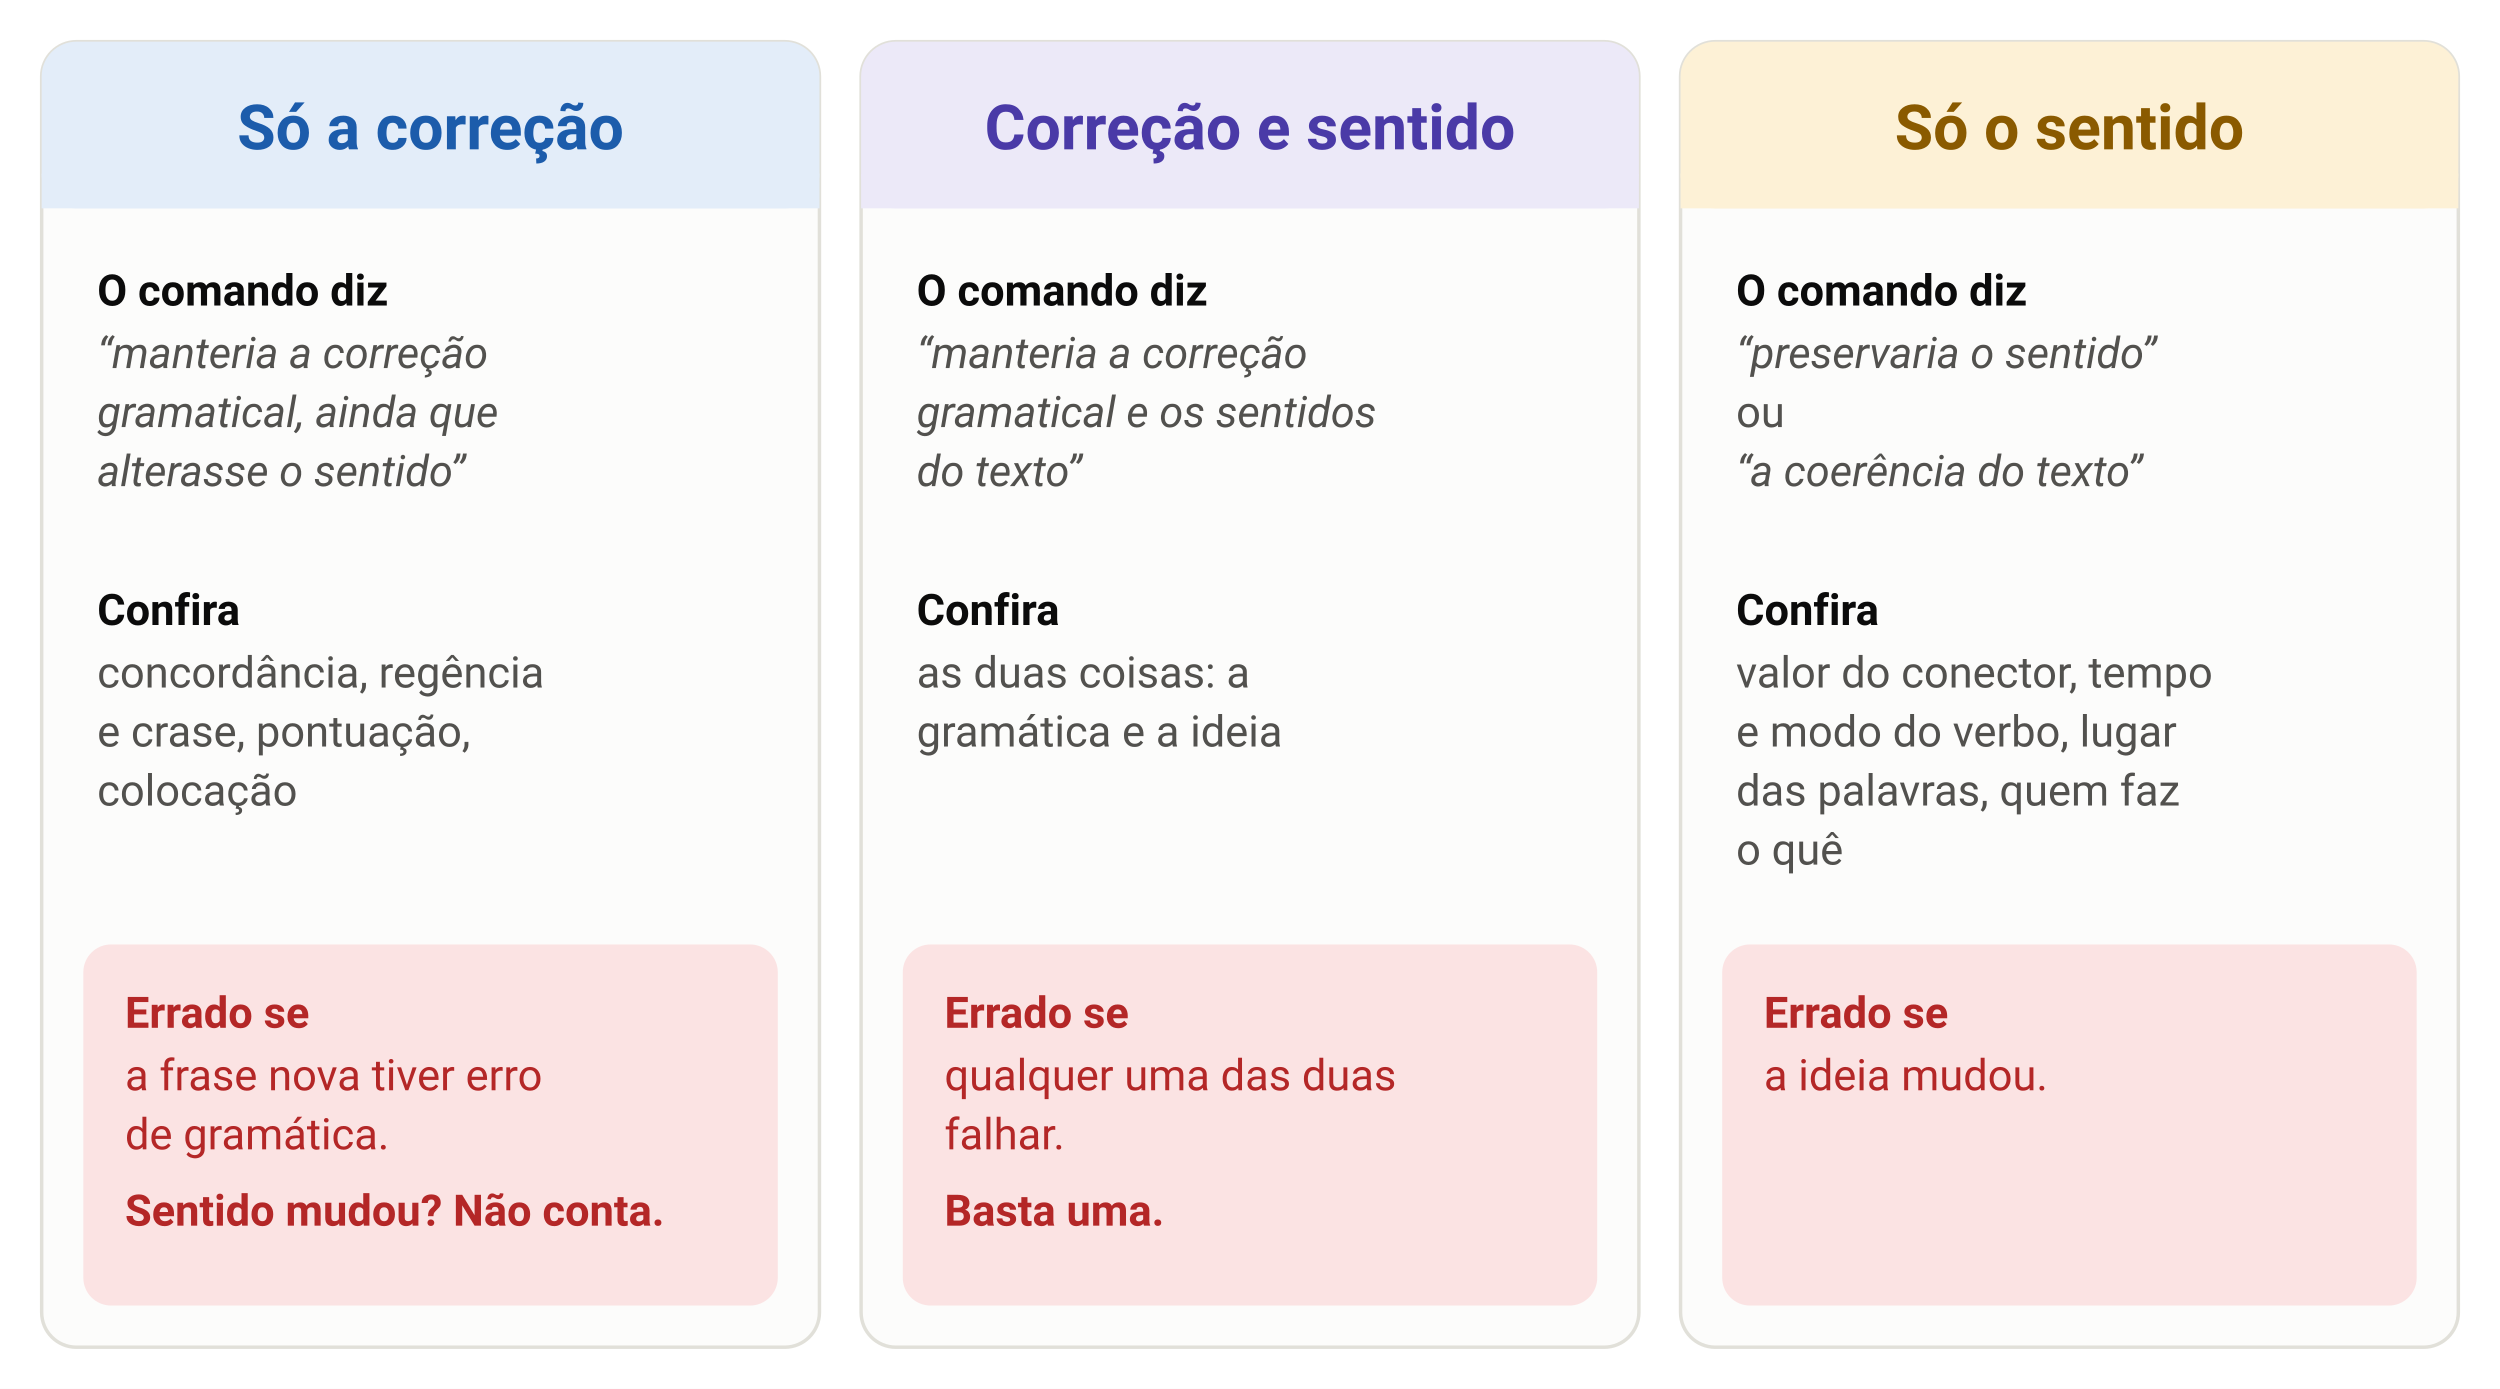
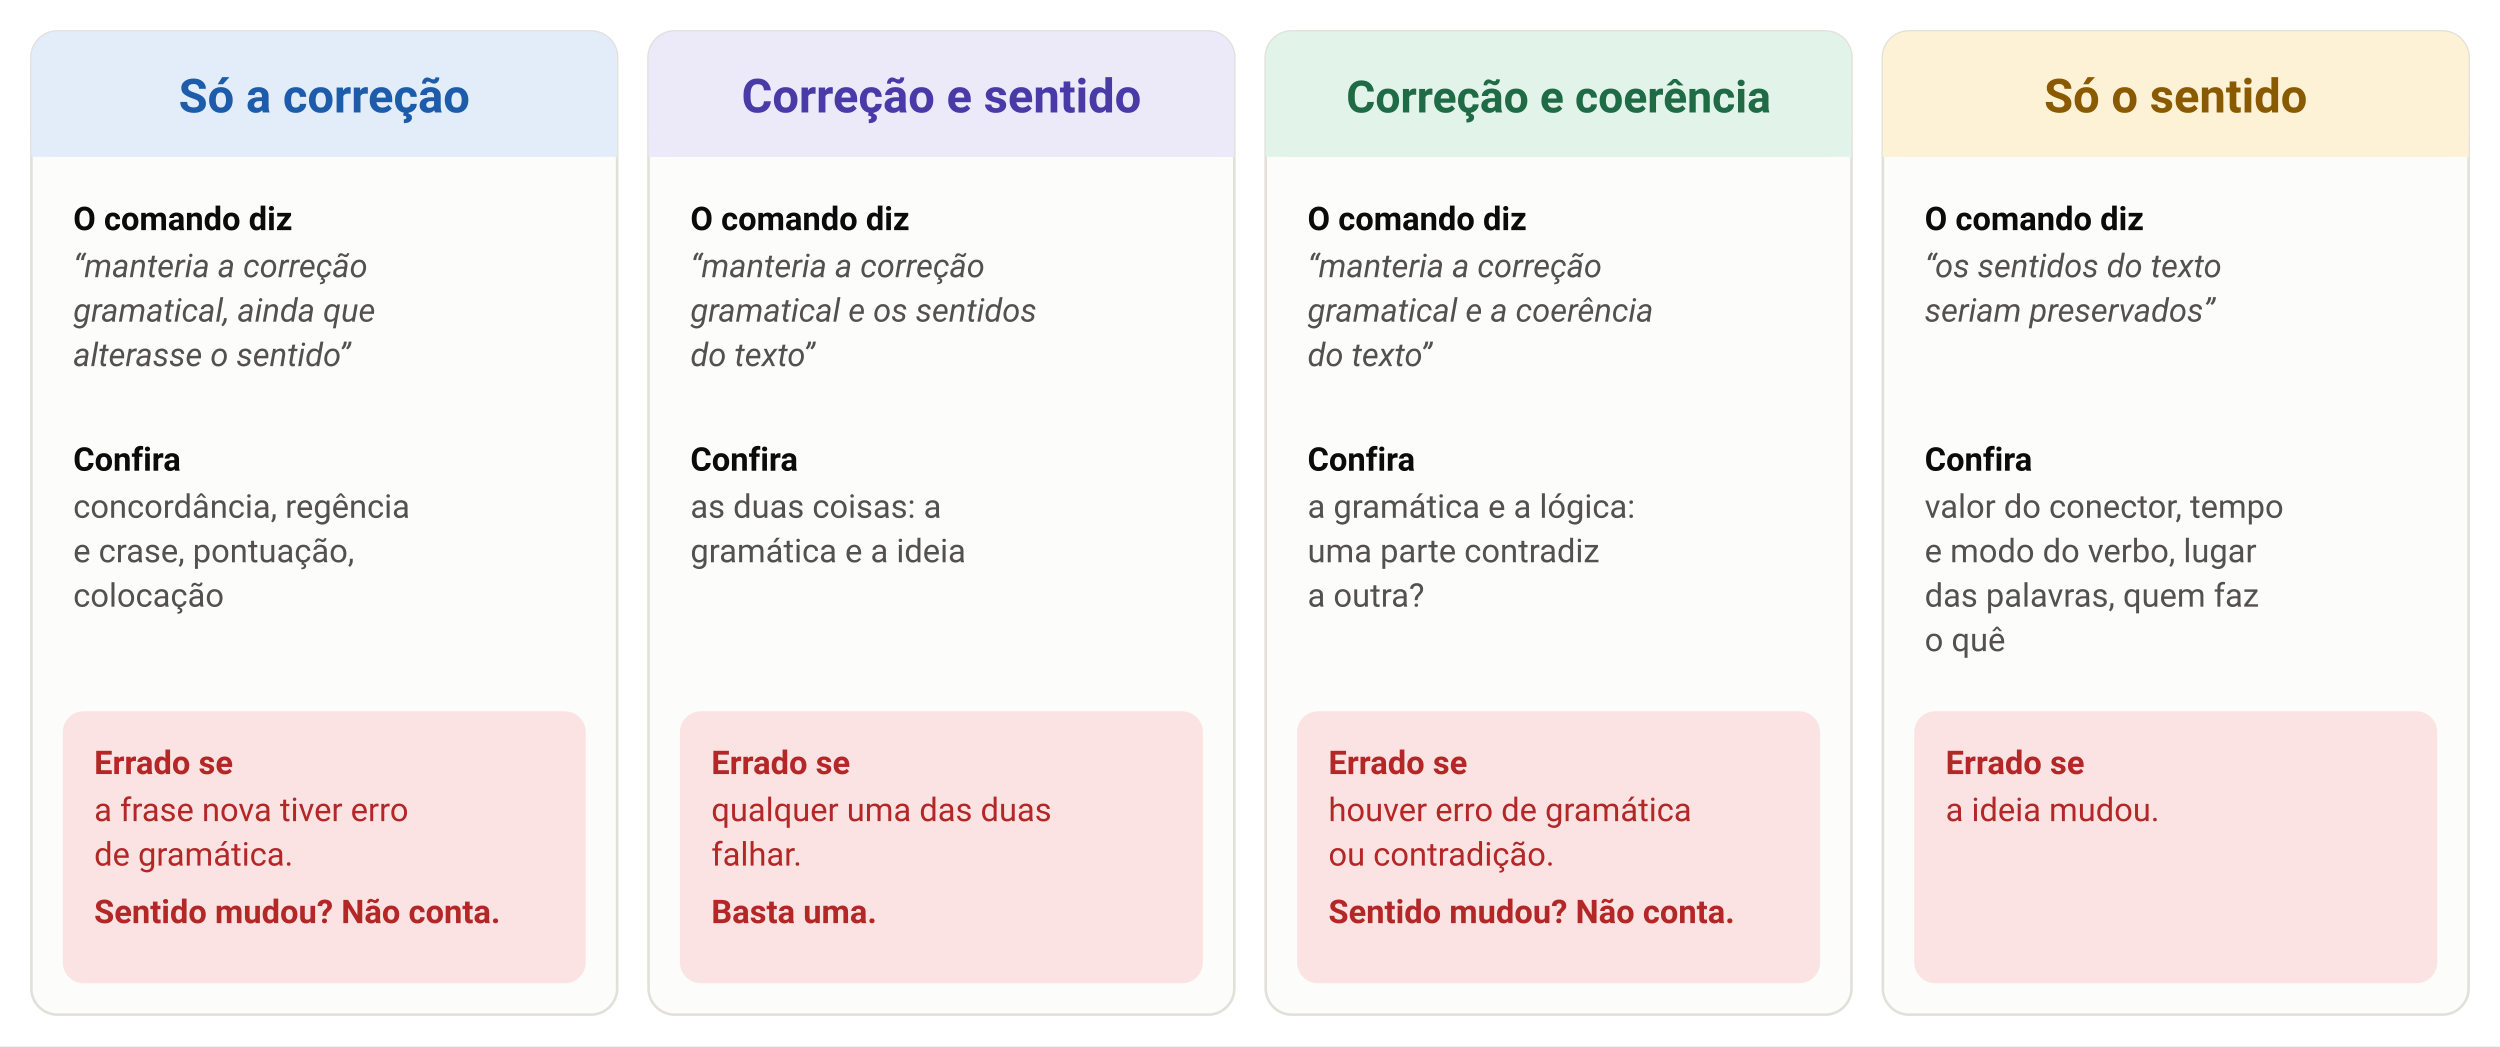
- <svg xmlns="http://www.w3.org/2000/svg" width="720" height="400" viewBox="0 0 720 400" font-family="system-ui, -apple-system, 'Segoe UI', Roboto, sans-serif">
-   <rect width="720" height="400" fill="#ffffff" />
+ <svg xmlns="http://www.w3.org/2000/svg" width="956" height="400" viewBox="0 0 956 400" font-family="system-ui, -apple-system, 'Segoe UI', Roboto, sans-serif">
+   <rect width="956" height="400" fill="#ffffff" />
  <g transform="translate(12 12)">
    <rect width="224" height="376" rx="10" fill="#fcfcfb" stroke="#e1e0d9" />
    <rect width="224" height="48" rx="10" fill="#e3edf9" />
    <rect y="38" width="224" height="10" fill="#e3edf9" />
    <text x="112" y="31" font-size="18" font-weight="700" fill="#1c5cab" text-anchor="middle">Só a correção</text>
    <text font-size="12.5" fill="#52514e">
      <tspan x="16" y="76" font-weight="600" fill="#0b0b0b">O comando diz</tspan>
      <tspan x="16" dy="18" font-style="italic">“manteria a correção</tspan>
      <tspan x="16" dy="17" font-style="italic">gramatical, ainda que</tspan>
      <tspan x="16" dy="17" font-style="italic">alterasse o sentido”</tspan>
    </text>
    <text font-size="12.5" fill="#52514e">
      <tspan x="16" y="168" font-weight="600" fill="#0b0b0b">Confira</tspan>
      <tspan x="16" dy="18">concordância, regência</tspan>
      <tspan x="16" dy="17">e crase, pontuação,</tspan>
      <tspan x="16" dy="17">colocação</tspan>
    </text>
    <rect x="12" y="260" width="200" height="104" rx="8" fill="#fbe3e3" />
    <text font-size="12.5" fill="#b42727">
      <tspan x="24" y="284" font-weight="700">Errado se</tspan>
      <tspan x="24" dy="18">a frase nova tiver erro</tspan>
      <tspan x="24" dy="17">de gramática.</tspan>
      <tspan x="24" dy="22" font-weight="600">Sentido mudou? Não conta.</tspan>
    </text>
  </g>
  <g transform="translate(248 12)">
    <rect width="224" height="376" rx="10" fill="#fcfcfb" stroke="#e1e0d9" />
    <rect width="224" height="48" rx="10" fill="#ece9f8" />
    <rect y="38" width="224" height="10" fill="#ece9f8" />
    <text x="112" y="31" font-size="18" font-weight="700" fill="#4a3aa7" text-anchor="middle">Correção e sentido</text>
    <text font-size="12.5" fill="#52514e">
      <tspan x="16" y="76" font-weight="600" fill="#0b0b0b">O comando diz</tspan>
      <tspan x="16" dy="18" font-style="italic">“manteria a correção</tspan>
      <tspan x="16" dy="17" font-style="italic">gramatical e os sentidos</tspan>
      <tspan x="16" dy="17" font-style="italic">do texto”</tspan>
    </text>
    <text font-size="12.5" fill="#52514e">
      <tspan x="16" y="168" font-weight="600" fill="#0b0b0b">Confira</tspan>
      <tspan x="16" dy="18">as duas coisas: a</tspan>
      <tspan x="16" dy="17">gramática e a ideia</tspan>
    </text>
    <rect x="12" y="260" width="200" height="104" rx="8" fill="#fbe3e3" />
    <text font-size="12.5" fill="#b42727">
      <tspan x="24" y="284" font-weight="700">Errado se</tspan>
      <tspan x="24" dy="18">qualquer uma das duas</tspan>
      <tspan x="24" dy="17">falhar.</tspan>
      <tspan x="24" dy="22" font-weight="600">Basta uma.</tspan>
    </text>
  </g>
  <g transform="translate(484 12)">
    <rect width="224" height="376" rx="10" fill="#fcfcfb" stroke="#e1e0d9" />
+     <rect width="224" height="48" rx="10" fill="#e2f3ea" />
+     <rect y="38" width="224" height="10" fill="#e2f3ea" />
+     <text x="112" y="31" font-size="17" font-weight="700" fill="#1e6b45" text-anchor="middle">Correção e coerência</text>
+     <text font-size="12.5" fill="#52514e">
+       <tspan x="16" y="76" font-weight="600" fill="#0b0b0b">O comando diz</tspan>
+       <tspan x="16" dy="18" font-style="italic">“manteria a correção</tspan>
+       <tspan x="16" dy="17" font-style="italic">gramatical e a coerência</tspan>
+       <tspan x="16" dy="17" font-style="italic">do texto”</tspan>
+     </text>
+     <text font-size="12.5" fill="#52514e">
+       <tspan x="16" y="168" font-weight="600" fill="#0b0b0b">Confira</tspan>
+       <tspan x="16" dy="18">a gramática e a lógica:</tspan>
+       <tspan x="16" dy="17">uma parte contradiz</tspan>
+       <tspan x="16" dy="17">a outra?</tspan>
+     </text>
+     <rect x="12" y="260" width="200" height="104" rx="8" fill="#fbe3e3" />
+     <text font-size="12.5" fill="#b42727">
+       <tspan x="24" y="284" font-weight="700">Errado se</tspan>
+       <tspan x="24" dy="18">houver erro de gramática</tspan>
+       <tspan x="24" dy="17">ou contradição.</tspan>
+       <tspan x="24" dy="22" font-weight="600">Sentido mudou? Não conta.</tspan>
+     </text>
+   </g>
+   <g transform="translate(720 12)">
+     <rect width="224" height="376" rx="10" fill="#fcfcfb" stroke="#e1e0d9" />
    <rect width="224" height="48" rx="10" fill="#fdf1d6" />
    <rect y="38" width="224" height="10" fill="#fdf1d6" />
    <text x="112" y="31" font-size="18" font-weight="700" fill="#8a5a00" text-anchor="middle">Só o sentido</text>
    <text font-size="12.5" fill="#52514e">
      <tspan x="16" y="76" font-weight="600" fill="#0b0b0b">O comando diz</tspan>
-       <tspan x="16" dy="18" font-style="italic">“preservaria o sentido”</tspan>
-       <tspan x="16" dy="17">ou</tspan>
-       <tspan x="16" dy="17" font-style="italic">“a coerência do texto”</tspan>
+       <tspan x="16" dy="18" font-style="italic">“os sentidos do texto</tspan>
+       <tspan x="16" dy="17" font-style="italic">seriam preservados”</tspan>
    </text>
    <text font-size="12.5" fill="#52514e">
      <tspan x="16" y="168" font-weight="600" fill="#0b0b0b">Confira</tspan>
      <tspan x="16" dy="18">valor do conector, tempo</tspan>
      <tspan x="16" dy="17">e modo do verbo, lugar</tspan>
      <tspan x="16" dy="17">das palavras, quem faz</tspan>
      <tspan x="16" dy="17">o quê</tspan>
    </text>
    <rect x="12" y="260" width="200" height="104" rx="8" fill="#fbe3e3" />
    <text font-size="12.5" fill="#b42727">
      <tspan x="24" y="284" font-weight="700">Errado se</tspan>
      <tspan x="24" dy="18">a ideia mudou.</tspan>
    </text>
  </g>
</svg>
